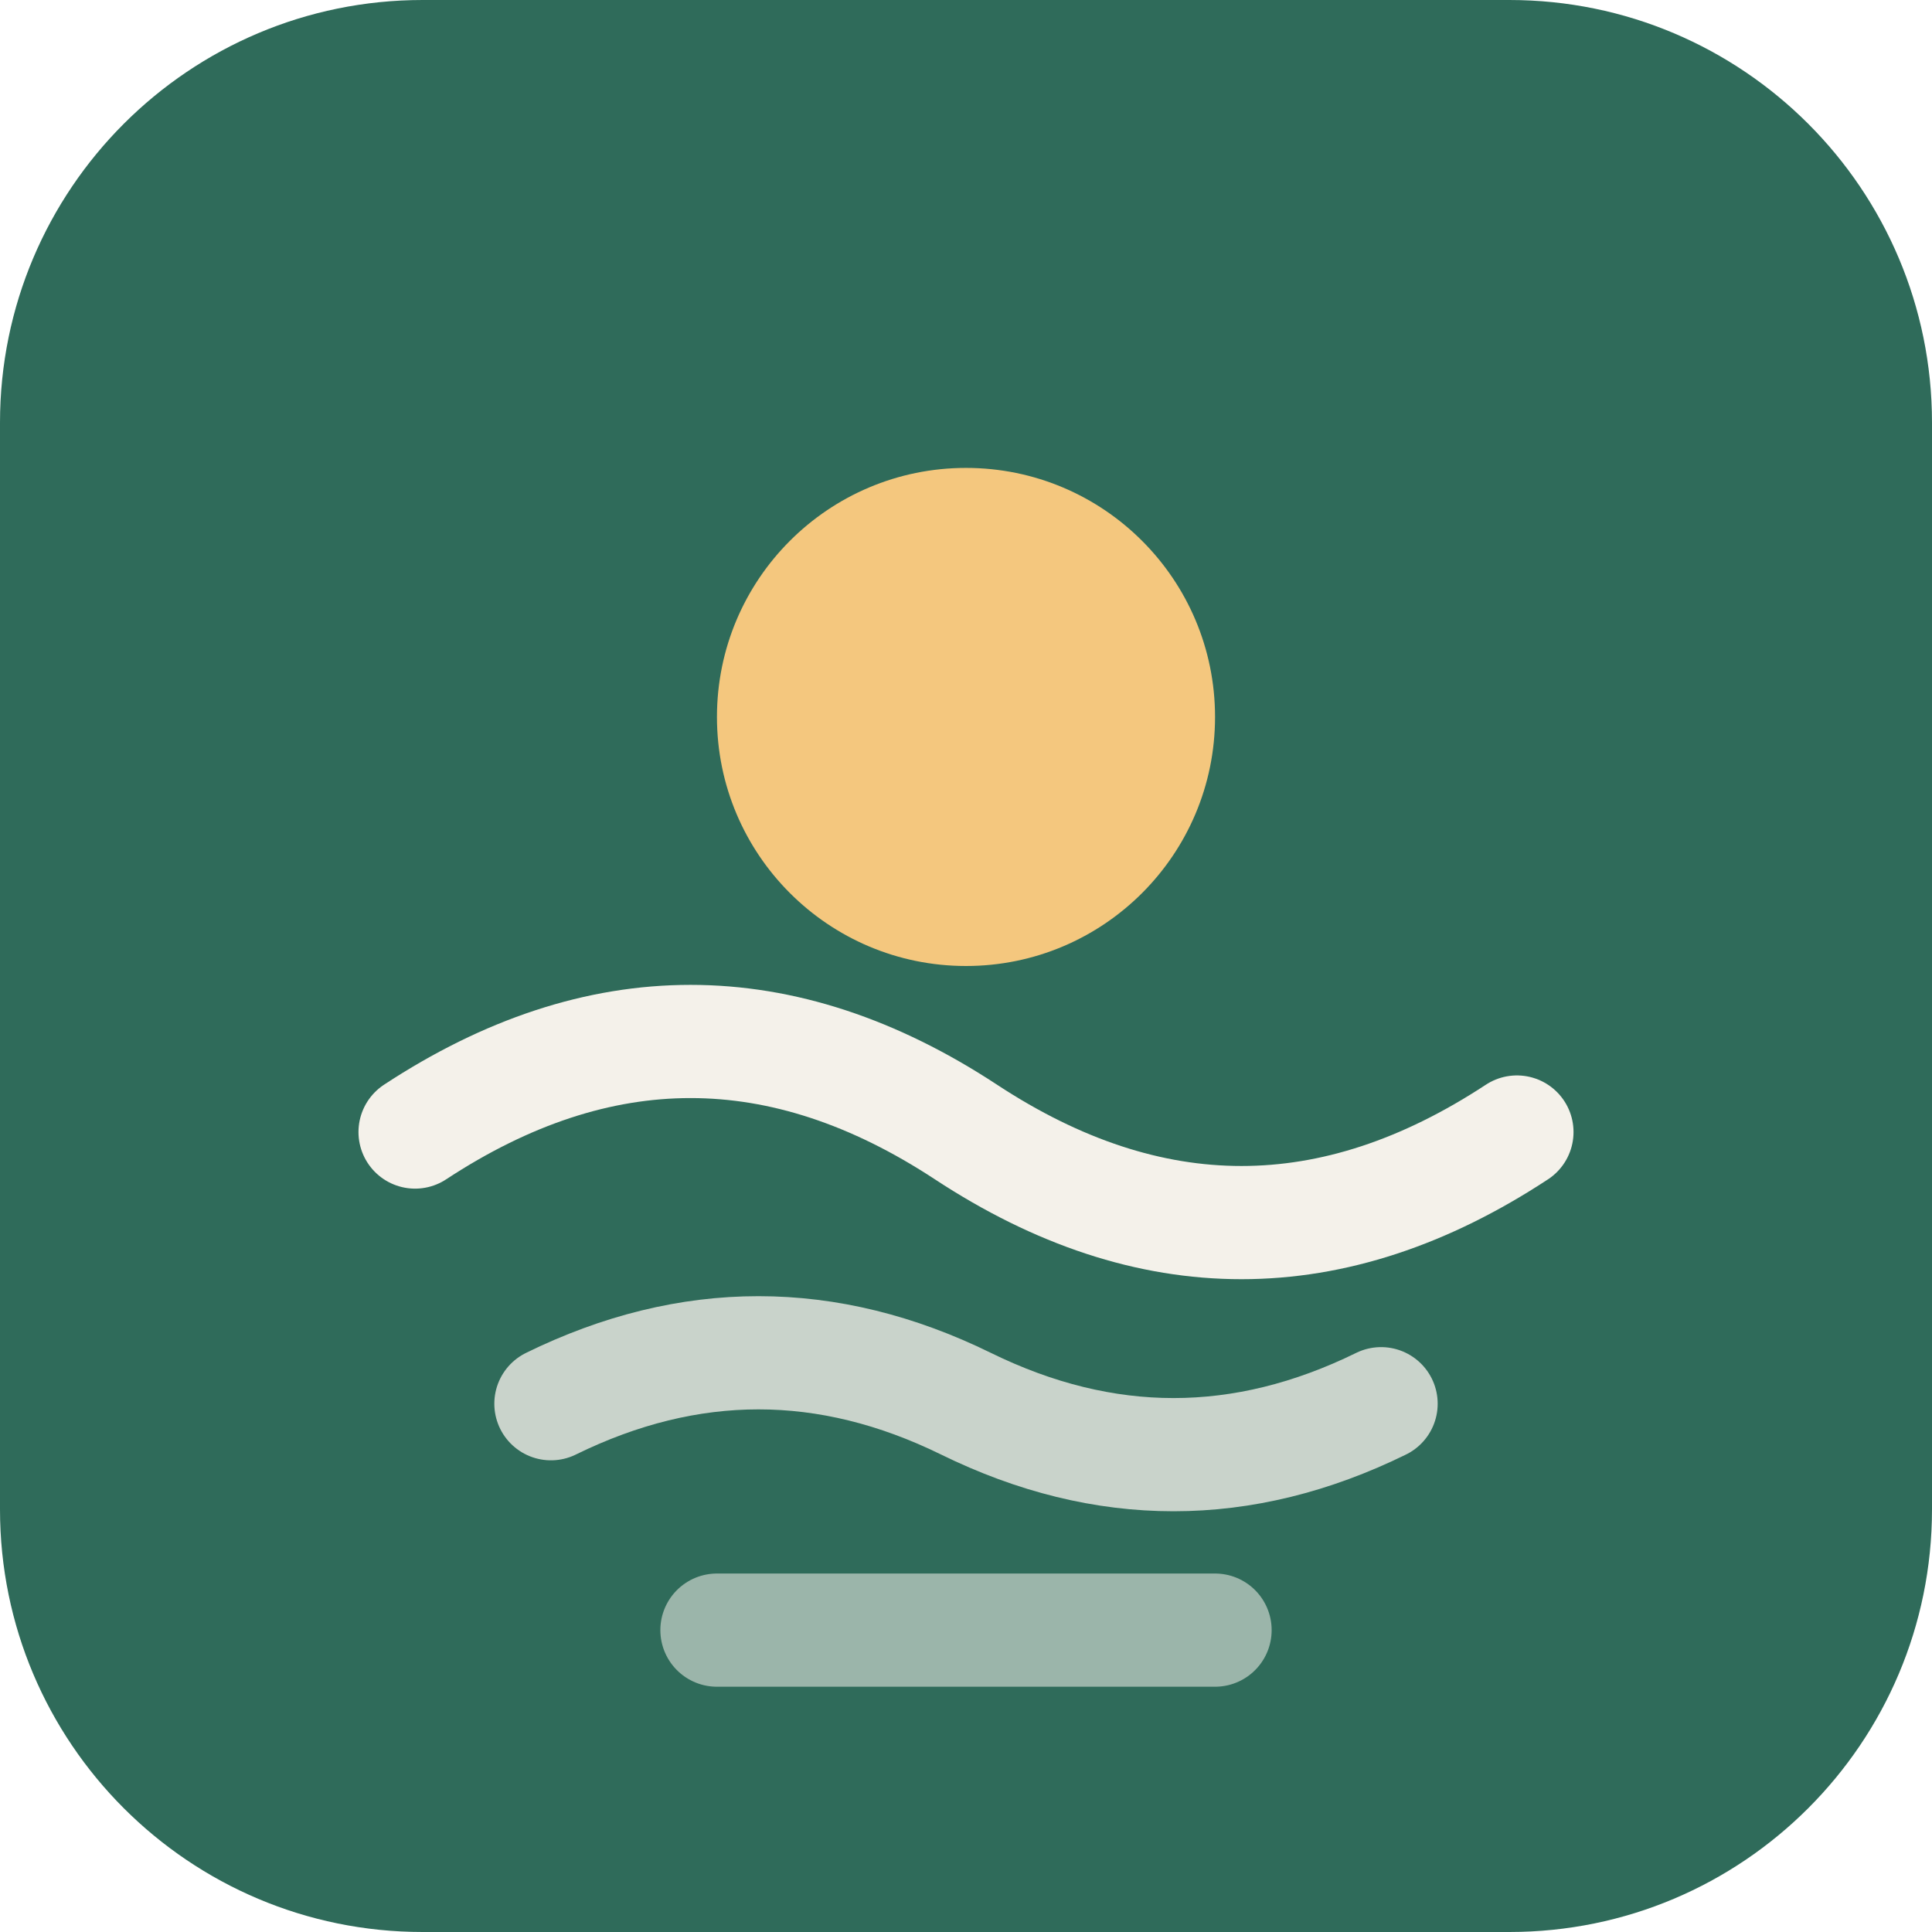
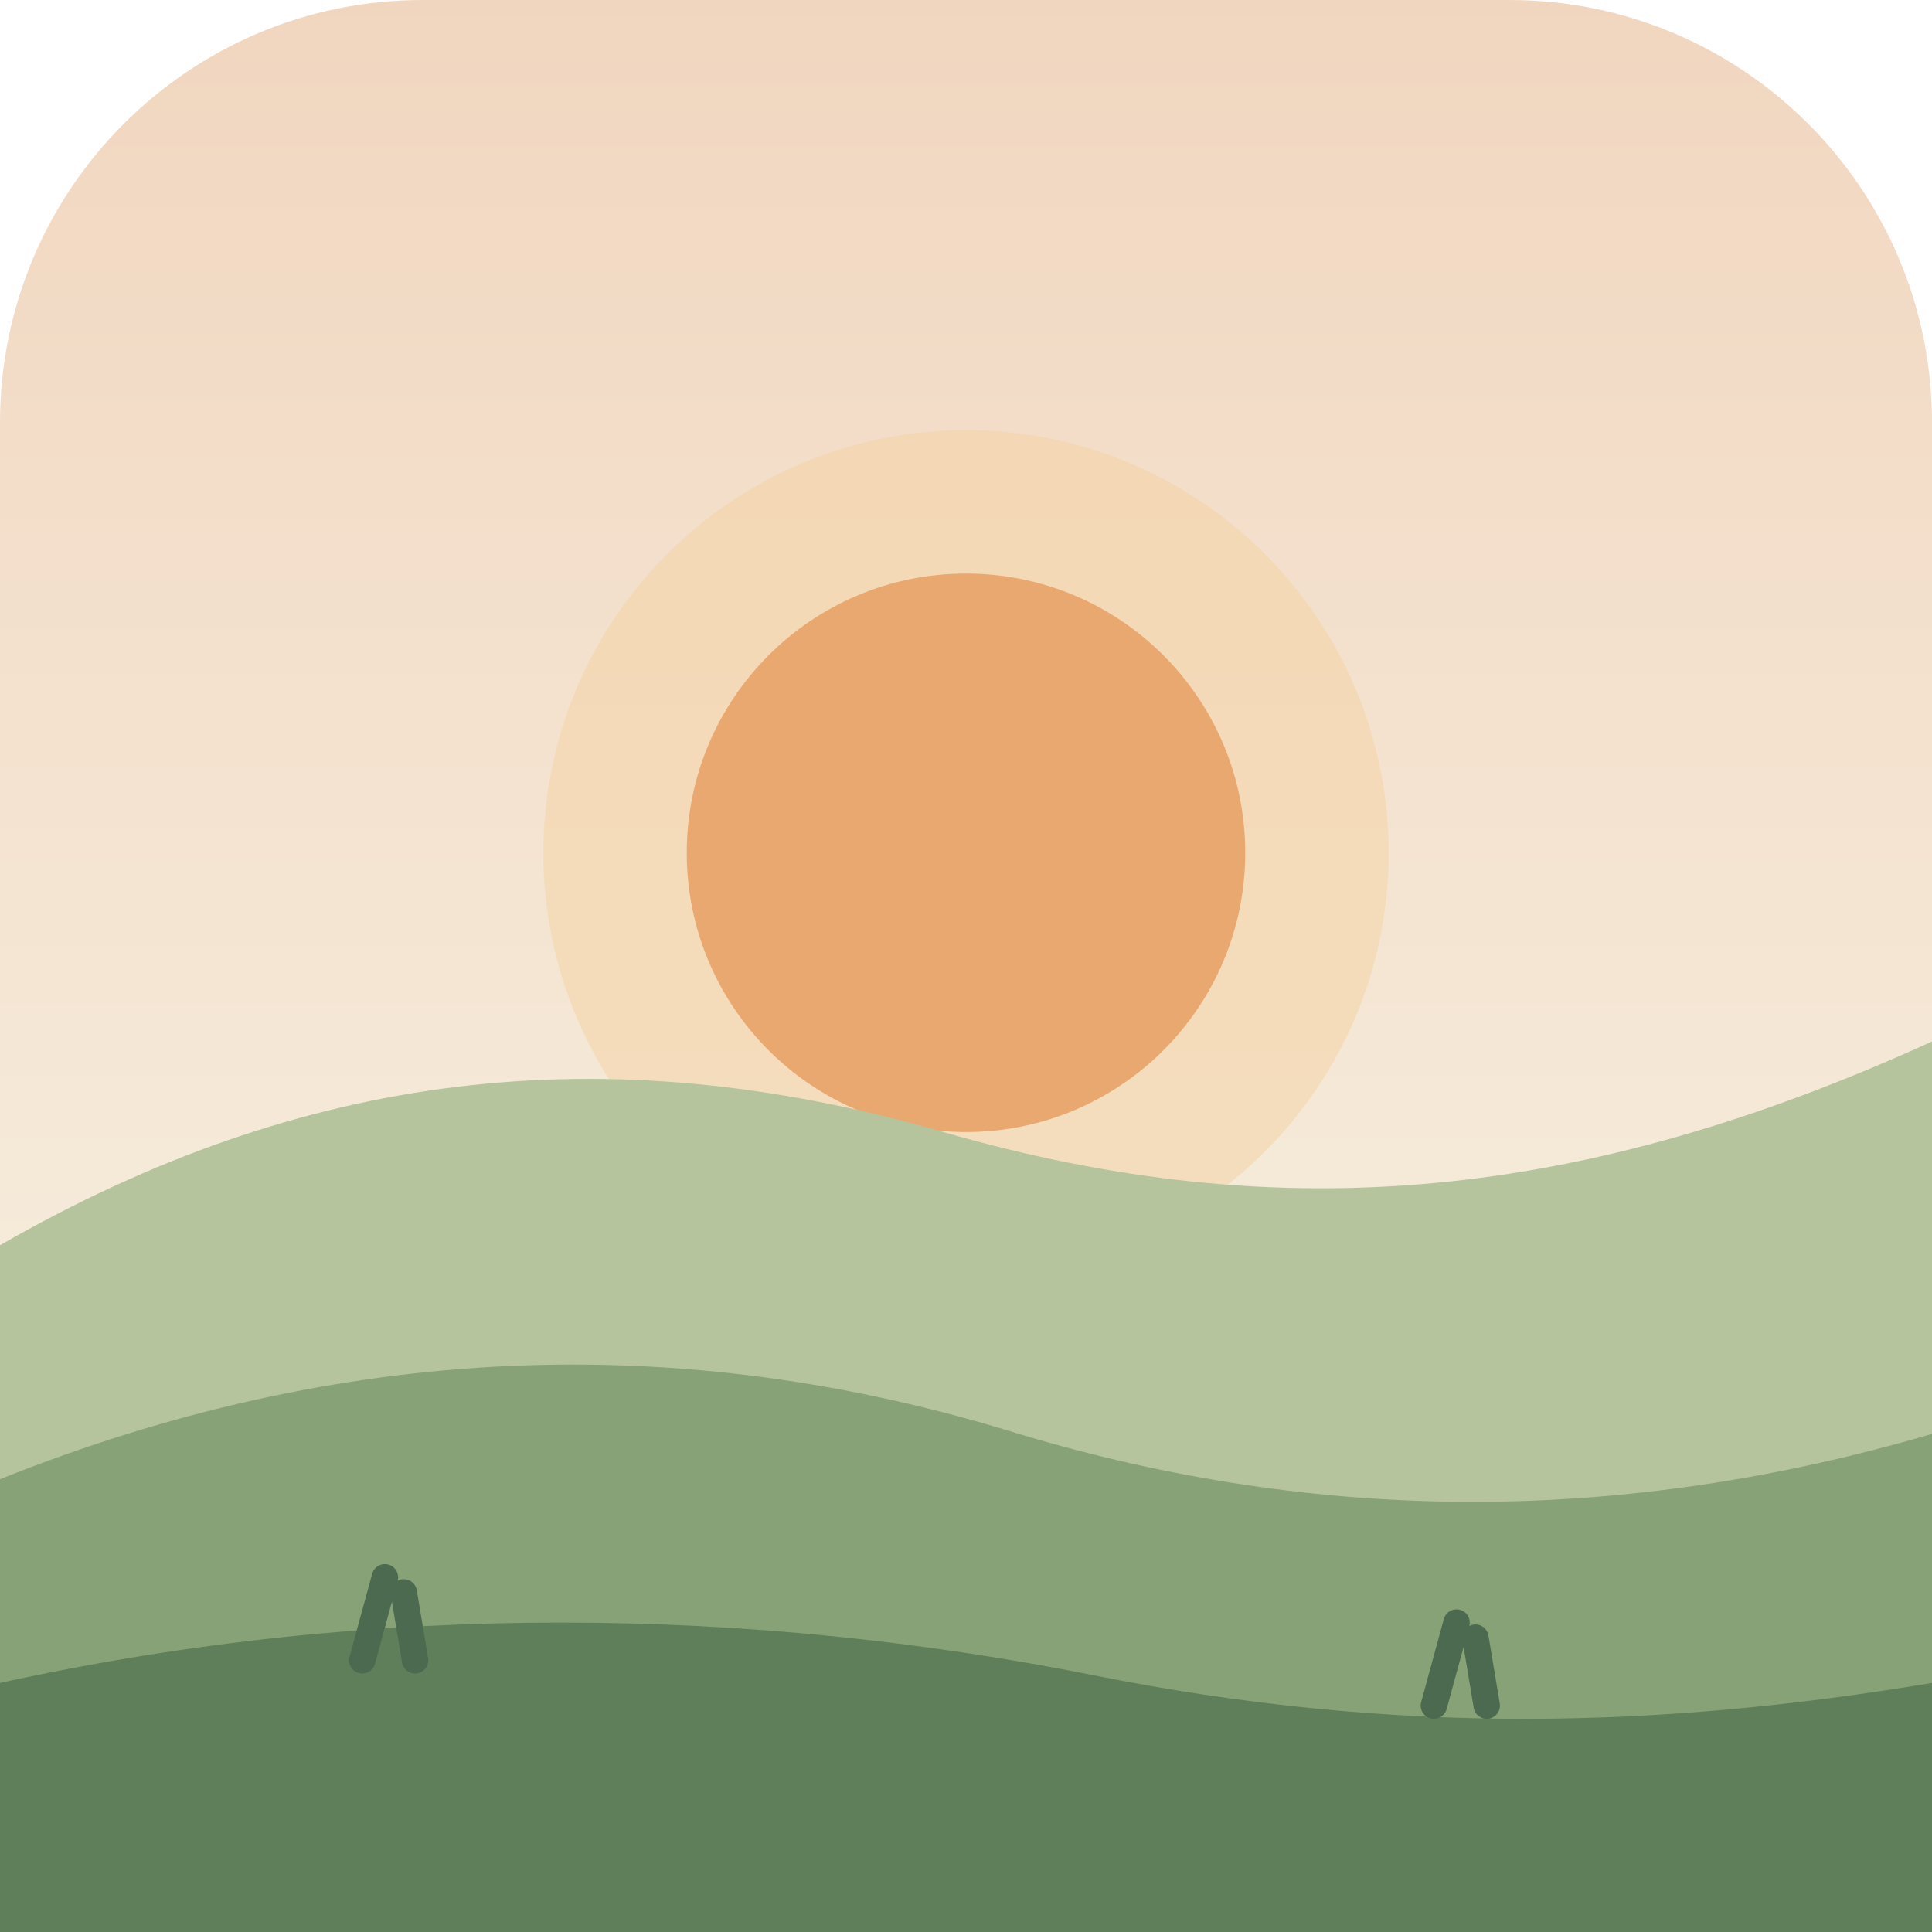
<svg xmlns="http://www.w3.org/2000/svg" viewBox="0 0 512 512">
-   <rect width="512" height="512" rx="112" fill="#2F6B5A" />
+   <defs>
+     <linearGradient id="sky" x1="0" y1="0" x2="0" y2="1">
+       <stop offset="0" stop-color="#F1D6BF" />
+       <stop offset=".7" stop-color="#F6ECDC" />
+     </linearGradient>
+   </defs>
+   <rect width="512" height="512" rx="112" fill="url(#sky)" />
  <g id="art">
-     <circle cx="256" cy="190" r="66" fill="#F4C77E" />
-     <path d="M110 300c48.7-32 97.3-32 146 0s97.3 32 146 0" fill="none" stroke="#F4F1EA" stroke-width="30" stroke-linecap="round" />
-     <path d="M146 372c36.7-18 73.3-18 110 0s73.3 18 110 0" fill="none" stroke="#F4F1EA" stroke-opacity=".78" stroke-width="30" stroke-linecap="round" />
-     <path d="M190 432h132" fill="none" stroke="#F4F1EA" stroke-opacity=".55" stroke-width="30" stroke-linecap="round" />
+     <circle cx="256" cy="226" r="112" fill="#F4D3A6" opacity=".55" />
+     <circle cx="256" cy="226" r="74" fill="#E9A86F" />
+     <path d="M0 330C80 284 160 274 250 300C340 326 420 318 512 276V512H0Z" fill="#B5C49C" />
+     <path d="M0 392C90 356 180 352 270 380C350 404 430 404 512 380V512H0Z" fill="#87A276" />
+     <path d="M0 446C100 424 200 426 290 444C370 460 440 458 512 446V512H0Z" fill="#5F7F5A" />
+     <g fill="none" stroke="#4C6A50" stroke-width="7" stroke-linecap="round">
+       <path d="M96 440l6-22M110 440l-3-18M380 452l6-22M394 452l-3-18" />
+     </g>
  </g>
</svg>
